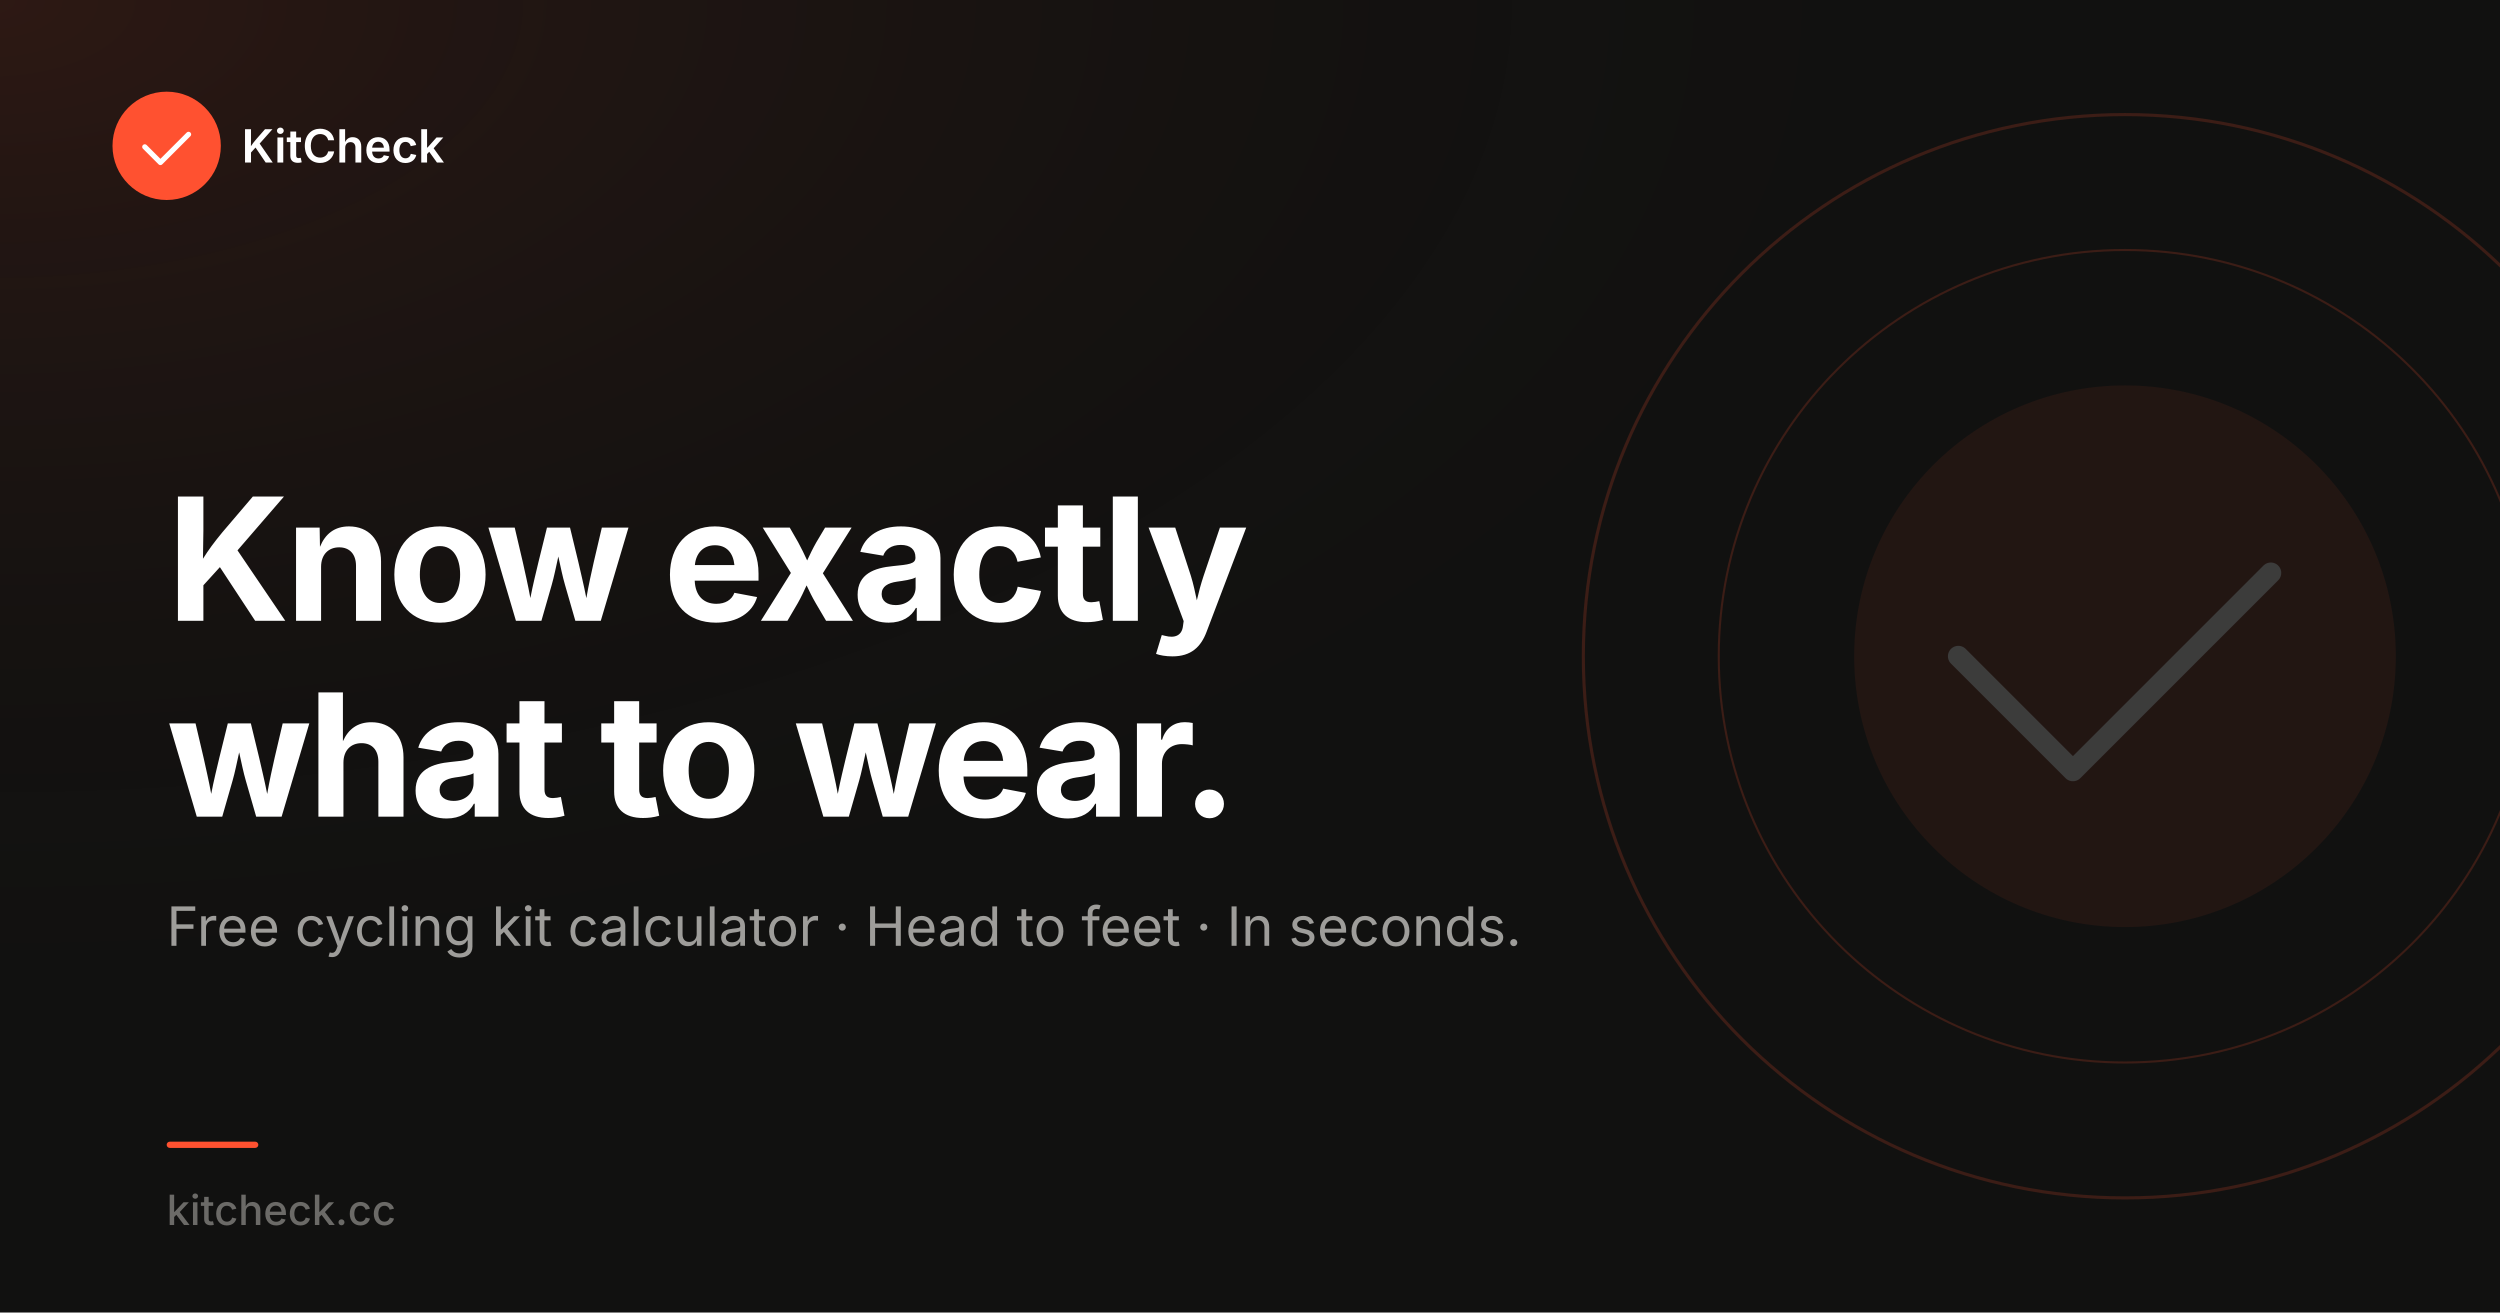
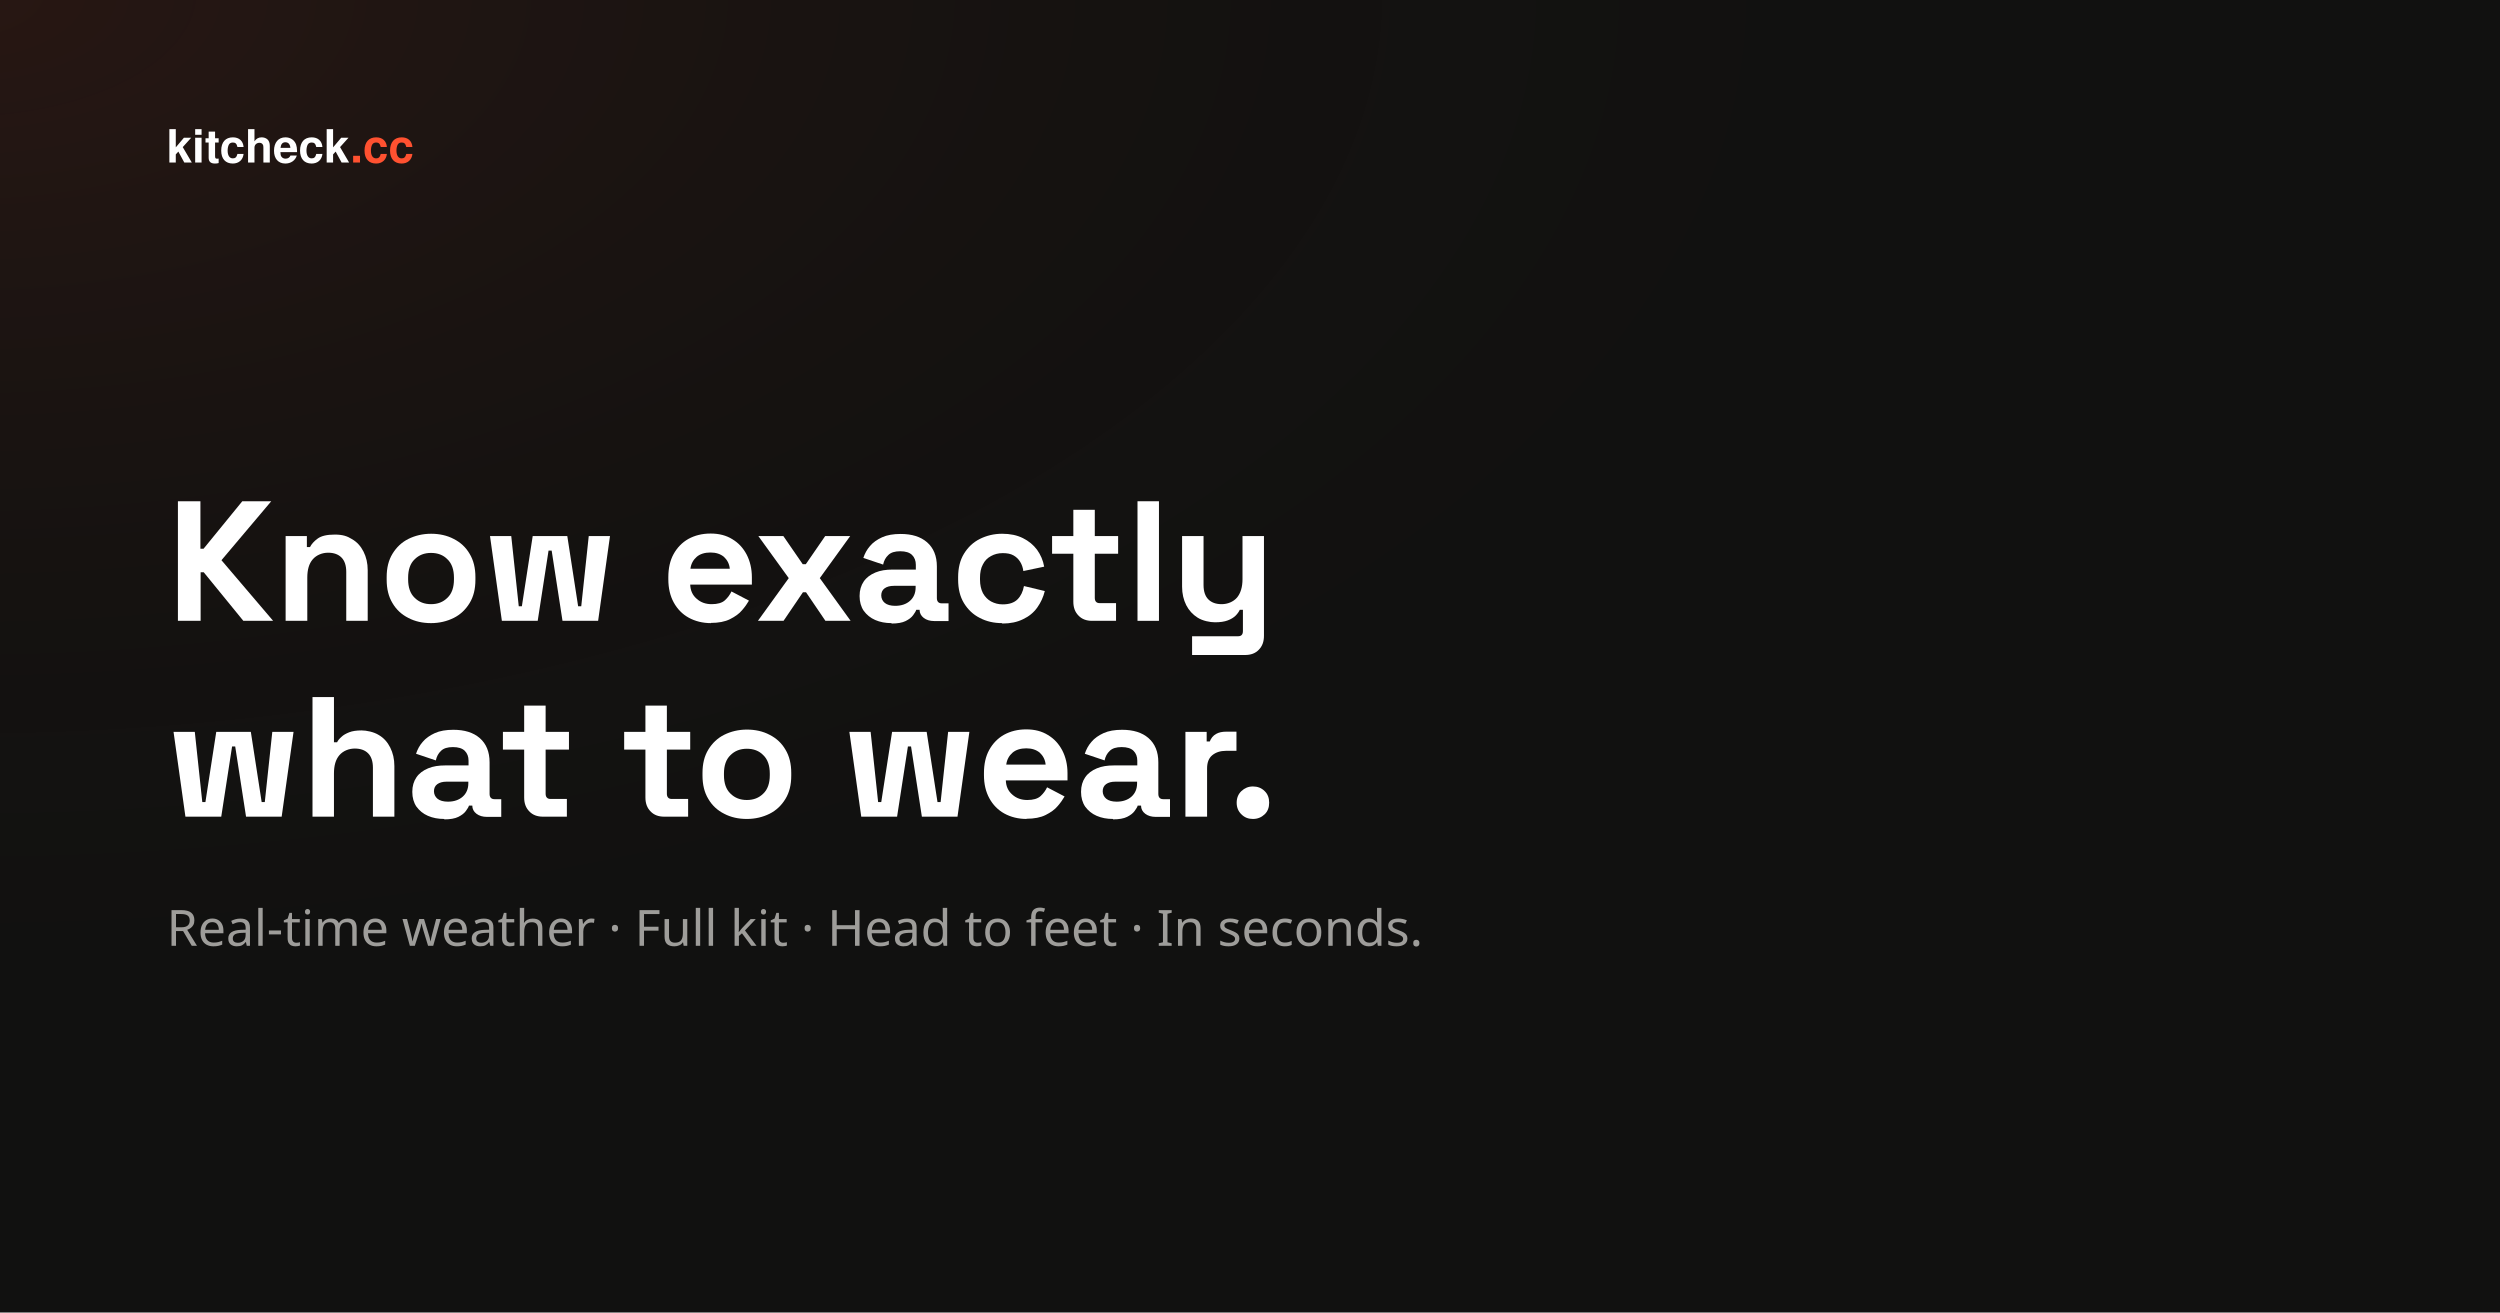
- <svg xmlns="http://www.w3.org/2000/svg" width="1200" height="630" viewBox="0 0 1200 630">
+ <svg xmlns="http://www.w3.org/2000/svg" id="Layer_1" version="1.1" viewBox="0 0 1200 630">
  <defs>
-     <radialGradient id="glow" cx="0%" cy="0%" r="80%">
-       <stop offset="0%" stop-color="#FF5130" stop-opacity="0.12" />
-       <stop offset="100%" stop-color="#111110" stop-opacity="0" />
+     <style>
+       .st0 {
+         fill: #9e9d9a;
+         font-family: DMSans-Regular, 'DM Sans';
+         font-size: 24px;
+       }
+ 
+       .st0, .st1, .st2, .st3 {
+         isolation: isolate;
+       }
+ 
+       .st4 {
+         fill: url(#radial-gradient);
+       }
+ 
+       .st5 {
+         fill: #111110;
+       }
+ 
+       .st2 {
+         fill: #ff5130;
+       }
+ 
+       .st2, .st3 {
+         font-family: Helvetica-Bold, Helvetica;
+         font-size: 22px;
+         font-weight: 700;
+       }
+ 
+       .st6, .st3 {
+         fill: #fff;
+       }
+     </style>
+     <radialGradient id="radial-gradient" cx="343.7" cy="571.1" fx="343.7" fy="571.1" r=".8" gradientTransform="translate(-412456 359789) scale(1200 -630)" gradientUnits="userSpaceOnUse">
+       <stop offset="0" stop-color="#ff5130" stop-opacity=".1" />
+       <stop offset="1" stop-color="#111110" stop-opacity="0" />
    </radialGradient>
-     <clipPath id="rightClip">
-       <rect x="700" y="0" width="500" height="630" />
-     </clipPath>
  </defs>
-   <rect width="1200" height="630" fill="#111110" />
-   <rect width="1200" height="630" fill="url(#glow)" />
-   <g clip-path="url(#rightClip)" opacity="0.18">
-     <circle cx="1020" cy="315" r="260" fill="none" stroke="#FF5130" stroke-width="1.5" />
-     <circle cx="1020" cy="315" r="195" fill="none" stroke="#FF5130" stroke-width="1" />
-     <circle cx="1020" cy="315" r="130" fill="#FF5130" opacity="0.4" />
-     <path d="M940 315 l55 55 l95-95" stroke="white" stroke-width="10" stroke-linecap="round" stroke-linejoin="round" fill="none" />
+   <rect class="st5" width="1200" height="630" />
+   <rect class="st4" width="1200" height="630" />
+   <g class="st1">
+     <text class="st3" transform="translate(80 78)">
+       <tspan x="0" y="0">kitcheck</tspan>
+     </text>
+     <text class="st2" transform="translate(168.1 78)">
+       <tspan x="0" y="0">.cc</tspan>
+     </text>
  </g>
-   <circle cx="80" cy="70" r="26" fill="#FF5130" />
-   <path d="M69.5 70.5l7.5 7.5 13.5-13.5" stroke="white" stroke-width="2.5" stroke-linecap="round" stroke-linejoin="round" fill="none" />
-   <text x="116" y="78" font-family="'Space Grotesk', -apple-system, BlinkMacSystemFont, 'Segoe UI', system-ui, sans-serif" font-size="22" font-weight="600" fill="white">
-     KitCheck
-   </text>
-   <text x="80" y="298" font-family="'Space Grotesk', -apple-system, BlinkMacSystemFont, 'Segoe UI', system-ui, sans-serif" font-size="82" font-weight="700" letter-spacing="-2" fill="white">
-     Know exactly
-   </text>
-   <text x="80" y="392" font-family="'Space Grotesk', -apple-system, BlinkMacSystemFont, 'Segoe UI', system-ui, sans-serif" font-size="82" font-weight="700" letter-spacing="-2" fill="white">
-     what to wear.
-   </text>
-   <text x="80" y="454" font-family="'DM Sans', -apple-system, BlinkMacSystemFont, 'Segoe UI', system-ui, sans-serif" font-size="26" font-weight="400" fill="#9E9D9A">
-     Free cycling kit calculator · Head to feet · In seconds.
-   </text>
-   <rect x="80" y="548" width="44" height="3" rx="1.5" fill="#FF5130" />
-   <text x="80" y="588" font-family="'DM Sans', -apple-system, BlinkMacSystemFont, 'Segoe UI', system-ui, sans-serif" font-size="20" font-weight="500" fill="#6B6A67">
-     kitcheck.cc
+   <g class="st1">
+     <path class="st6" d="M85.4,298v-57.4h10.8v22.8h1.5l18.6-22.8h13.9l-23.9,28.3,24.8,29.1h-14.3l-19-23.3h-1.5v23.3h-10.8Z" />
+     <path class="st6" d="M137.1,298v-40.7h10.2v5.3h1.5c.7-1.4,1.9-2.8,3.7-4.1,1.8-1.3,4.5-1.9,8.2-1.9s5.9.7,8.3,2.2c2.4,1.4,4.2,3.4,5.5,6s2,5.5,2,8.9v24.3h-10.3v-23.5c0-3.1-.8-5.4-2.3-6.9-1.5-1.5-3.6-2.3-6.4-2.3s-5.6,1.1-7.4,3.2c-1.8,2.1-2.6,5-2.6,8.8v20.7h-10.3Z" />
+     <path class="st6" d="M206.9,299.1c-4,0-7.7-.8-10.9-2.5-3.2-1.6-5.8-4-7.6-7.1-1.9-3.1-2.8-6.9-2.8-11.2v-1.3c0-4.4.9-8.1,2.8-11.2,1.9-3.1,4.4-5.5,7.6-7.1,3.2-1.6,6.9-2.5,10.9-2.5s7.7.8,10.9,2.5c3.2,1.6,5.8,4,7.6,7.1,1.9,3.1,2.8,6.9,2.8,11.2v1.3c0,4.4-.9,8.1-2.8,11.2-1.9,3.1-4.4,5.5-7.6,7.1-3.2,1.6-6.9,2.5-10.9,2.5ZM206.9,290c3.2,0,5.8-1,7.9-3.1,2.1-2,3.1-5,3.1-8.8v-.8c0-3.8-1-6.8-3.1-8.8-2-2.1-4.7-3.1-7.9-3.1s-5.8,1-7.9,3.1c-2.1,2-3.1,5-3.1,8.8v.8c0,3.8,1,6.8,3.1,8.8,2.1,2.1,4.7,3.1,7.9,3.1Z" />
+     <path class="st6" d="M240.9,298l-5.7-40.7h10.2l3.6,33.7h1.5l5.2-33.7h16.6l5.2,33.7h1.5l3.6-33.7h10.2l-5.7,40.7h-17.1l-5.2-33.7h-1.5l-5.2,33.7h-17.1Z" />
+     <path class="st6" d="M341.3,299.1c-4,0-7.6-.9-10.7-2.6-3.1-1.7-5.5-4.2-7.2-7.3-1.7-3.1-2.6-6.8-2.6-11.1v-1c0-4.3.8-8,2.5-11.1,1.7-3.1,4.1-5.6,7.1-7.3,3.1-1.7,6.6-2.6,10.7-2.6s7.5.9,10.4,2.7c3,1.8,5.2,4.2,6.9,7.4,1.6,3.1,2.5,6.8,2.5,10.9v3.5h-29.6c.1,2.8,1.1,5.1,3.1,6.8,2,1.8,4.4,2.6,7.2,2.6s5-.6,6.4-1.9c1.4-1.3,2.4-2.7,3.1-4.2l8.4,4.4c-.8,1.4-1.9,3-3.3,4.6-1.4,1.7-3.4,3.1-5.8,4.3-2.4,1.2-5.5,1.8-9.2,1.8ZM331.3,273h19c-.2-2.3-1.2-4.2-2.8-5.7-1.7-1.4-3.8-2.1-6.5-2.1s-5,.7-6.6,2.1c-1.6,1.4-2.7,3.3-3,5.7Z" />
+     <path class="st6" d="M363.8,298l14.8-20.5-14.6-20.2h12l9.3,13.5h1.5l9.3-13.5h12l-14.6,20.2,14.8,20.5h-12.1l-9.3-13.7h-1.5l-9.3,13.7h-12.1Z" />
+     <path class="st6" d="M427.9,299.1c-2.9,0-5.5-.5-7.8-1.5s-4.1-2.5-5.5-4.4c-1.3-1.9-2-4.3-2-7.1s.7-5.1,2-7c1.3-1.9,3.2-3.3,5.6-4.3,2.4-1,5.1-1.4,8.2-1.4h11.2v-2.3c0-1.9-.6-3.5-1.8-4.7-1.2-1.2-3.1-1.8-5.7-1.8s-4.5.6-5.7,1.8c-1.3,1.2-2.1,2.7-2.5,4.6l-9.5-3.2c.7-2.1,1.7-4,3.2-5.7,1.4-1.7,3.4-3.1,5.8-4.2,2.4-1.1,5.4-1.6,8.9-1.6,5.4,0,9.6,1.3,12.7,4,3.1,2.7,4.7,6.6,4.7,11.6v15.2c0,1.6.8,2.5,2.3,2.5h3.3v8.5h-6.9c-2,0-3.7-.5-5-1.5-1.3-1-2-2.3-2-3.9h0c0,0-1.6,0-1.6,0-.2.7-.7,1.5-1.5,2.6-.8,1.1-2,2-3.6,2.8-1.6.8-3.9,1.2-6.7,1.2ZM429.7,290.8c2.9,0,5.3-.8,7.1-2.4,1.8-1.6,2.7-3.8,2.7-6.4v-.8h-10.4c-1.9,0-3.4.4-4.5,1.2-1.1.8-1.6,2-1.6,3.4s.6,2.7,1.7,3.6c1.1.9,2.8,1.4,5,1.4Z" />
+     <path class="st6" d="M481,299.1c-3.9,0-7.5-.8-10.7-2.5-3.2-1.6-5.7-4-7.6-7.1-1.9-3.1-2.8-6.9-2.8-11.3v-1.1c0-4.4.9-8.2,2.8-11.3,1.9-3.1,4.4-5.5,7.6-7.1,3.2-1.6,6.8-2.5,10.7-2.5s7.2.7,10,2.1,5,3.2,6.8,5.6c1.7,2.4,2.9,5.1,3.4,8.1l-10,2.1c-.2-1.6-.7-3.1-1.5-4.4-.8-1.3-1.8-2.3-3.2-3.1-1.4-.8-3.1-1.1-5.2-1.1s-4,.5-5.6,1.4c-1.7.9-3,2.2-3.9,4-1,1.8-1.4,4-1.4,6.5v.8c0,2.6.5,4.7,1.4,6.5,1,1.8,2.3,3.1,3.9,4,1.7.9,3.5,1.4,5.6,1.4,3.1,0,5.5-.8,7.1-2.4,1.6-1.6,2.6-3.7,3.1-6.4l10,2.4c-.7,2.9-1.9,5.5-3.6,7.9-1.7,2.4-4,4.3-6.8,5.6-2.8,1.4-6.1,2.1-10,2.1Z" />
+     <path class="st6" d="M524.2,298c-2.7,0-4.9-.8-6.5-2.5-1.7-1.7-2.5-3.9-2.5-6.7v-23h-10.2v-8.5h10.2v-12.6h10.3v12.6h11.2v8.5h-11.2v21.2c0,1.6.8,2.5,2.3,2.5h7.9v8.5h-11.5Z" />
+     <path class="st6" d="M546,298v-57.4h10.3v57.4h-10.3Z" />
+     <path class="st6" d="M572.2,314.4v-9h22.1c1.5,0,2.3-.8,2.3-2.5v-10.2h-1.5c-.4.9-1.1,1.9-2,2.8s-2.2,1.7-3.8,2.3c-1.6.6-3.6.9-6.1.9s-5.9-.7-8.3-2.2-4.2-3.5-5.5-6c-1.3-2.6-2-5.5-2-8.9v-24.3h10.3v23.5c0,3.1.8,5.4,2.3,6.9,1.5,1.5,3.6,2.3,6.4,2.3s5.6-1.1,7.4-3.2c1.7-2.1,2.6-5,2.6-8.8v-20.7h10.3v47.9c0,2.8-.8,5-2.5,6.7-1.6,1.7-3.8,2.5-6.6,2.5h-25.6Z" />
+   </g>
+   <g class="st1">
+     <path class="st6" d="M89,392l-5.7-40.7h10.2l3.6,33.7h1.5l5.2-33.7h16.6l5.2,33.7h1.5l3.6-33.7h10.2l-5.7,40.7h-17.1l-5.2-33.7h-1.5l-5.2,33.7h-17.1Z" />
+     <path class="st6" d="M150,392v-57.4h10.3v21.7h1.5c.4-.9,1.1-1.7,2.1-2.6.9-.9,2.2-1.6,3.7-2.2s3.5-.9,5.9-.9,5.9.7,8.3,2.2c2.4,1.4,4.2,3.4,5.5,6s2,5.5,2,8.9v24.3h-10.3v-23.5c0-3.1-.8-5.4-2.3-6.9-1.5-1.5-3.6-2.3-6.4-2.3s-5.6,1.1-7.4,3.2c-1.8,2.1-2.6,5-2.6,8.8v20.7h-10.3Z" />
+     <path class="st6" d="M213.2,393.1c-2.9,0-5.5-.5-7.8-1.5s-4.1-2.5-5.5-4.4c-1.3-1.9-2-4.3-2-7.1s.7-5.1,2-7c1.3-1.9,3.2-3.3,5.6-4.3,2.4-1,5.1-1.4,8.2-1.4h11.2v-2.3c0-1.9-.6-3.5-1.8-4.7-1.2-1.2-3.1-1.8-5.7-1.8s-4.5.6-5.7,1.8c-1.3,1.2-2.1,2.7-2.5,4.6l-9.5-3.2c.7-2.1,1.7-4,3.2-5.7,1.4-1.7,3.4-3.1,5.8-4.2,2.4-1.1,5.4-1.6,8.9-1.6,5.4,0,9.6,1.3,12.7,4,3.1,2.7,4.7,6.6,4.7,11.6v15.2c0,1.6.8,2.5,2.3,2.5h3.3v8.5h-6.9c-2,0-3.7-.5-5-1.5-1.3-1-2-2.3-2-3.9h0c0,0-1.6,0-1.6,0-.2.7-.7,1.5-1.5,2.6-.8,1.1-2,2-3.6,2.8-1.6.8-3.9,1.2-6.7,1.2ZM215,384.8c2.9,0,5.3-.8,7.1-2.4,1.8-1.6,2.7-3.8,2.7-6.4v-.8h-10.4c-1.9,0-3.4.4-4.5,1.2-1.1.8-1.6,2-1.6,3.4s.6,2.7,1.7,3.6c1.1.9,2.8,1.4,5,1.4Z" />
+     <path class="st6" d="M260.6,392c-2.7,0-4.9-.8-6.5-2.5-1.7-1.7-2.5-3.9-2.5-6.7v-23h-10.2v-8.5h10.2v-12.6h10.3v12.6h11.2v8.5h-11.2v21.2c0,1.6.8,2.5,2.3,2.5h7.9v8.5h-11.5Z" />
+     <path class="st6" d="M318.8,392c-2.7,0-4.9-.8-6.5-2.5-1.7-1.7-2.5-3.9-2.5-6.7v-23h-10.2v-8.5h10.2v-12.6h10.3v12.6h11.2v8.5h-11.2v21.2c0,1.6.8,2.5,2.3,2.5h7.9v8.5h-11.5Z" />
+     <path class="st6" d="M358.5,393.1c-4,0-7.7-.8-10.9-2.5-3.2-1.6-5.8-4-7.6-7.1-1.9-3.1-2.8-6.9-2.8-11.2v-1.3c0-4.4.9-8.1,2.8-11.2,1.9-3.1,4.4-5.5,7.6-7.1,3.2-1.6,6.9-2.5,10.9-2.5s7.7.8,10.9,2.5c3.2,1.6,5.8,4,7.6,7.1,1.9,3.1,2.8,6.9,2.8,11.2v1.3c0,4.4-.9,8.1-2.8,11.2-1.9,3.1-4.4,5.5-7.6,7.1-3.2,1.6-6.9,2.5-10.9,2.5ZM358.5,384c3.2,0,5.8-1,7.9-3.1,2.1-2,3.1-5,3.1-8.8v-.8c0-3.8-1-6.8-3.1-8.8-2-2.1-4.7-3.1-7.9-3.1s-5.8,1-7.9,3.1c-2.1,2-3.1,5-3.1,8.8v.8c0,3.8,1,6.8,3.1,8.8,2.1,2.1,4.7,3.1,7.9,3.1Z" />
+     <path class="st6" d="M413.4,392l-5.7-40.7h10.2l3.6,33.7h1.5l5.2-33.7h16.6l5.2,33.7h1.5l3.6-33.7h10.2l-5.7,40.7h-17.1l-5.2-33.7h-1.5l-5.2,33.7h-17.1Z" />
+     <path class="st6" d="M492.8,393.1c-4,0-7.6-.9-10.7-2.6-3.1-1.7-5.5-4.2-7.2-7.3-1.7-3.1-2.6-6.8-2.6-11.1v-1c0-4.3.8-8,2.5-11.1,1.7-3.1,4.1-5.6,7.1-7.3,3.1-1.7,6.6-2.6,10.7-2.6s7.5.9,10.4,2.7c3,1.8,5.2,4.2,6.9,7.4,1.6,3.1,2.5,6.8,2.5,10.9v3.5h-29.6c.1,2.8,1.1,5.1,3.1,6.8,2,1.8,4.4,2.6,7.2,2.6s5-.6,6.4-1.9c1.4-1.3,2.4-2.7,3.1-4.2l8.4,4.4c-.8,1.4-1.9,3-3.3,4.6-1.4,1.7-3.4,3.1-5.8,4.3-2.4,1.2-5.5,1.8-9.2,1.8ZM482.9,367h19c-.2-2.3-1.2-4.2-2.8-5.7-1.7-1.4-3.8-2.1-6.5-2.1s-5,.7-6.6,2.1c-1.6,1.4-2.7,3.3-3,5.7Z" />
+     <path class="st6" d="M534.2,393.1c-2.9,0-5.5-.5-7.8-1.5s-4.1-2.5-5.5-4.4c-1.3-1.9-2-4.3-2-7.1s.7-5.1,2-7c1.3-1.9,3.2-3.3,5.6-4.3,2.4-1,5.1-1.4,8.2-1.4h11.2v-2.3c0-1.9-.6-3.5-1.8-4.7-1.2-1.2-3.1-1.8-5.7-1.8s-4.5.6-5.7,1.8c-1.3,1.2-2.1,2.7-2.5,4.6l-9.5-3.2c.7-2.1,1.7-4,3.2-5.7,1.4-1.7,3.4-3.1,5.8-4.2,2.4-1.1,5.4-1.6,8.9-1.6,5.4,0,9.6,1.3,12.7,4,3.1,2.7,4.7,6.6,4.7,11.6v15.2c0,1.6.8,2.5,2.3,2.5h3.3v8.5h-6.9c-2,0-3.7-.5-5-1.5-1.3-1-2-2.3-2-3.9h0c0,0-1.6,0-1.6,0-.2.7-.7,1.5-1.5,2.6-.8,1.1-2,2-3.6,2.8-1.6.8-3.9,1.2-6.7,1.2ZM536,384.8c2.9,0,5.3-.8,7.1-2.4,1.8-1.6,2.7-3.8,2.7-6.4v-.8h-10.4c-1.9,0-3.4.4-4.5,1.2-1.1.8-1.6,2-1.6,3.4s.6,2.7,1.7,3.6c1.1.9,2.8,1.4,5,1.4Z" />
+     <path class="st6" d="M569,392v-40.7h10.2v4.6h1.5c.6-1.6,1.6-2.8,3-3.6,1.4-.8,3-1.1,4.9-1.1h4.9v9.2h-5.1c-2.6,0-4.8.7-6.5,2.1-1.7,1.4-2.5,3.5-2.5,6.4v23.1h-10.3Z" />
+     <path class="st6" d="M601.4,393.1c-2.2,0-4-.7-5.5-2.2-1.5-1.4-2.3-3.3-2.3-5.6s.8-4.2,2.3-5.6c1.5-1.4,3.3-2.2,5.5-2.2s4.1.7,5.6,2.2c1.5,1.4,2.2,3.3,2.2,5.6s-.7,4.2-2.2,5.6c-1.5,1.4-3.3,2.2-5.6,2.2Z" />
+   </g>
+   <text class="st0" transform="translate(80 454)">
+     <tspan x="0" y="0">Real-time weather · Full kit · Head to feet · In seconds.</tspan>
  </text>
</svg>
